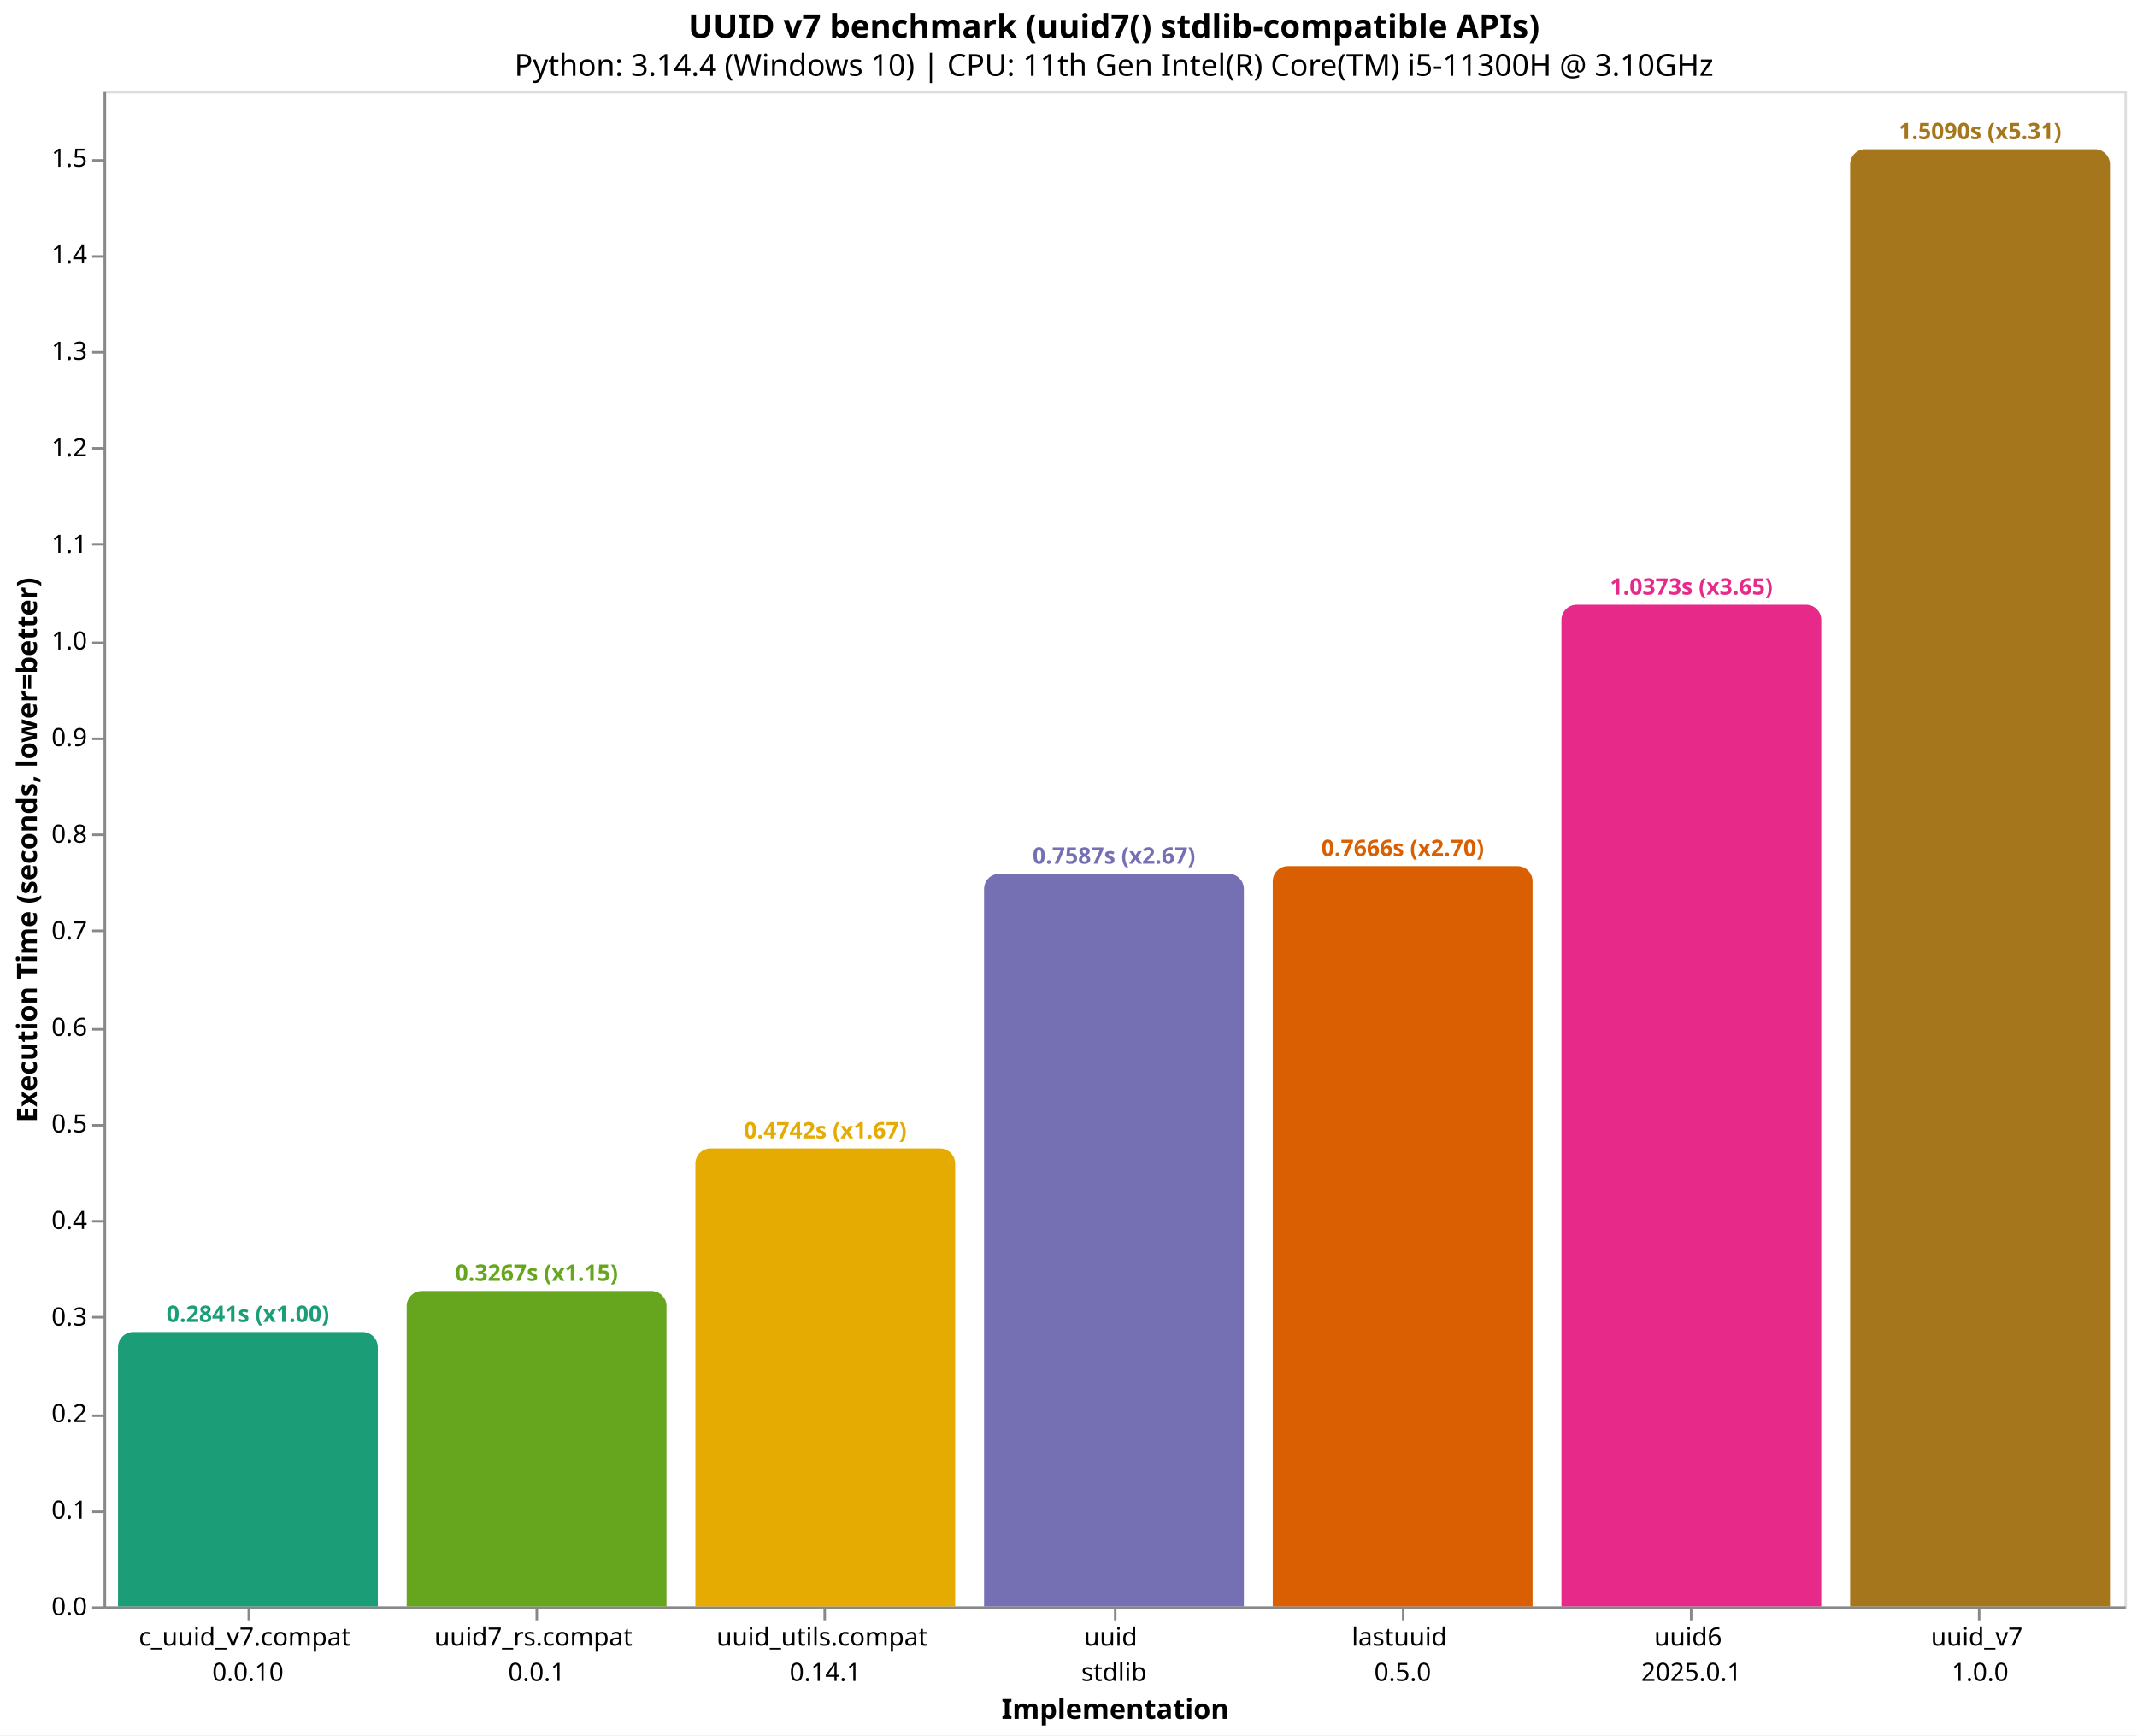
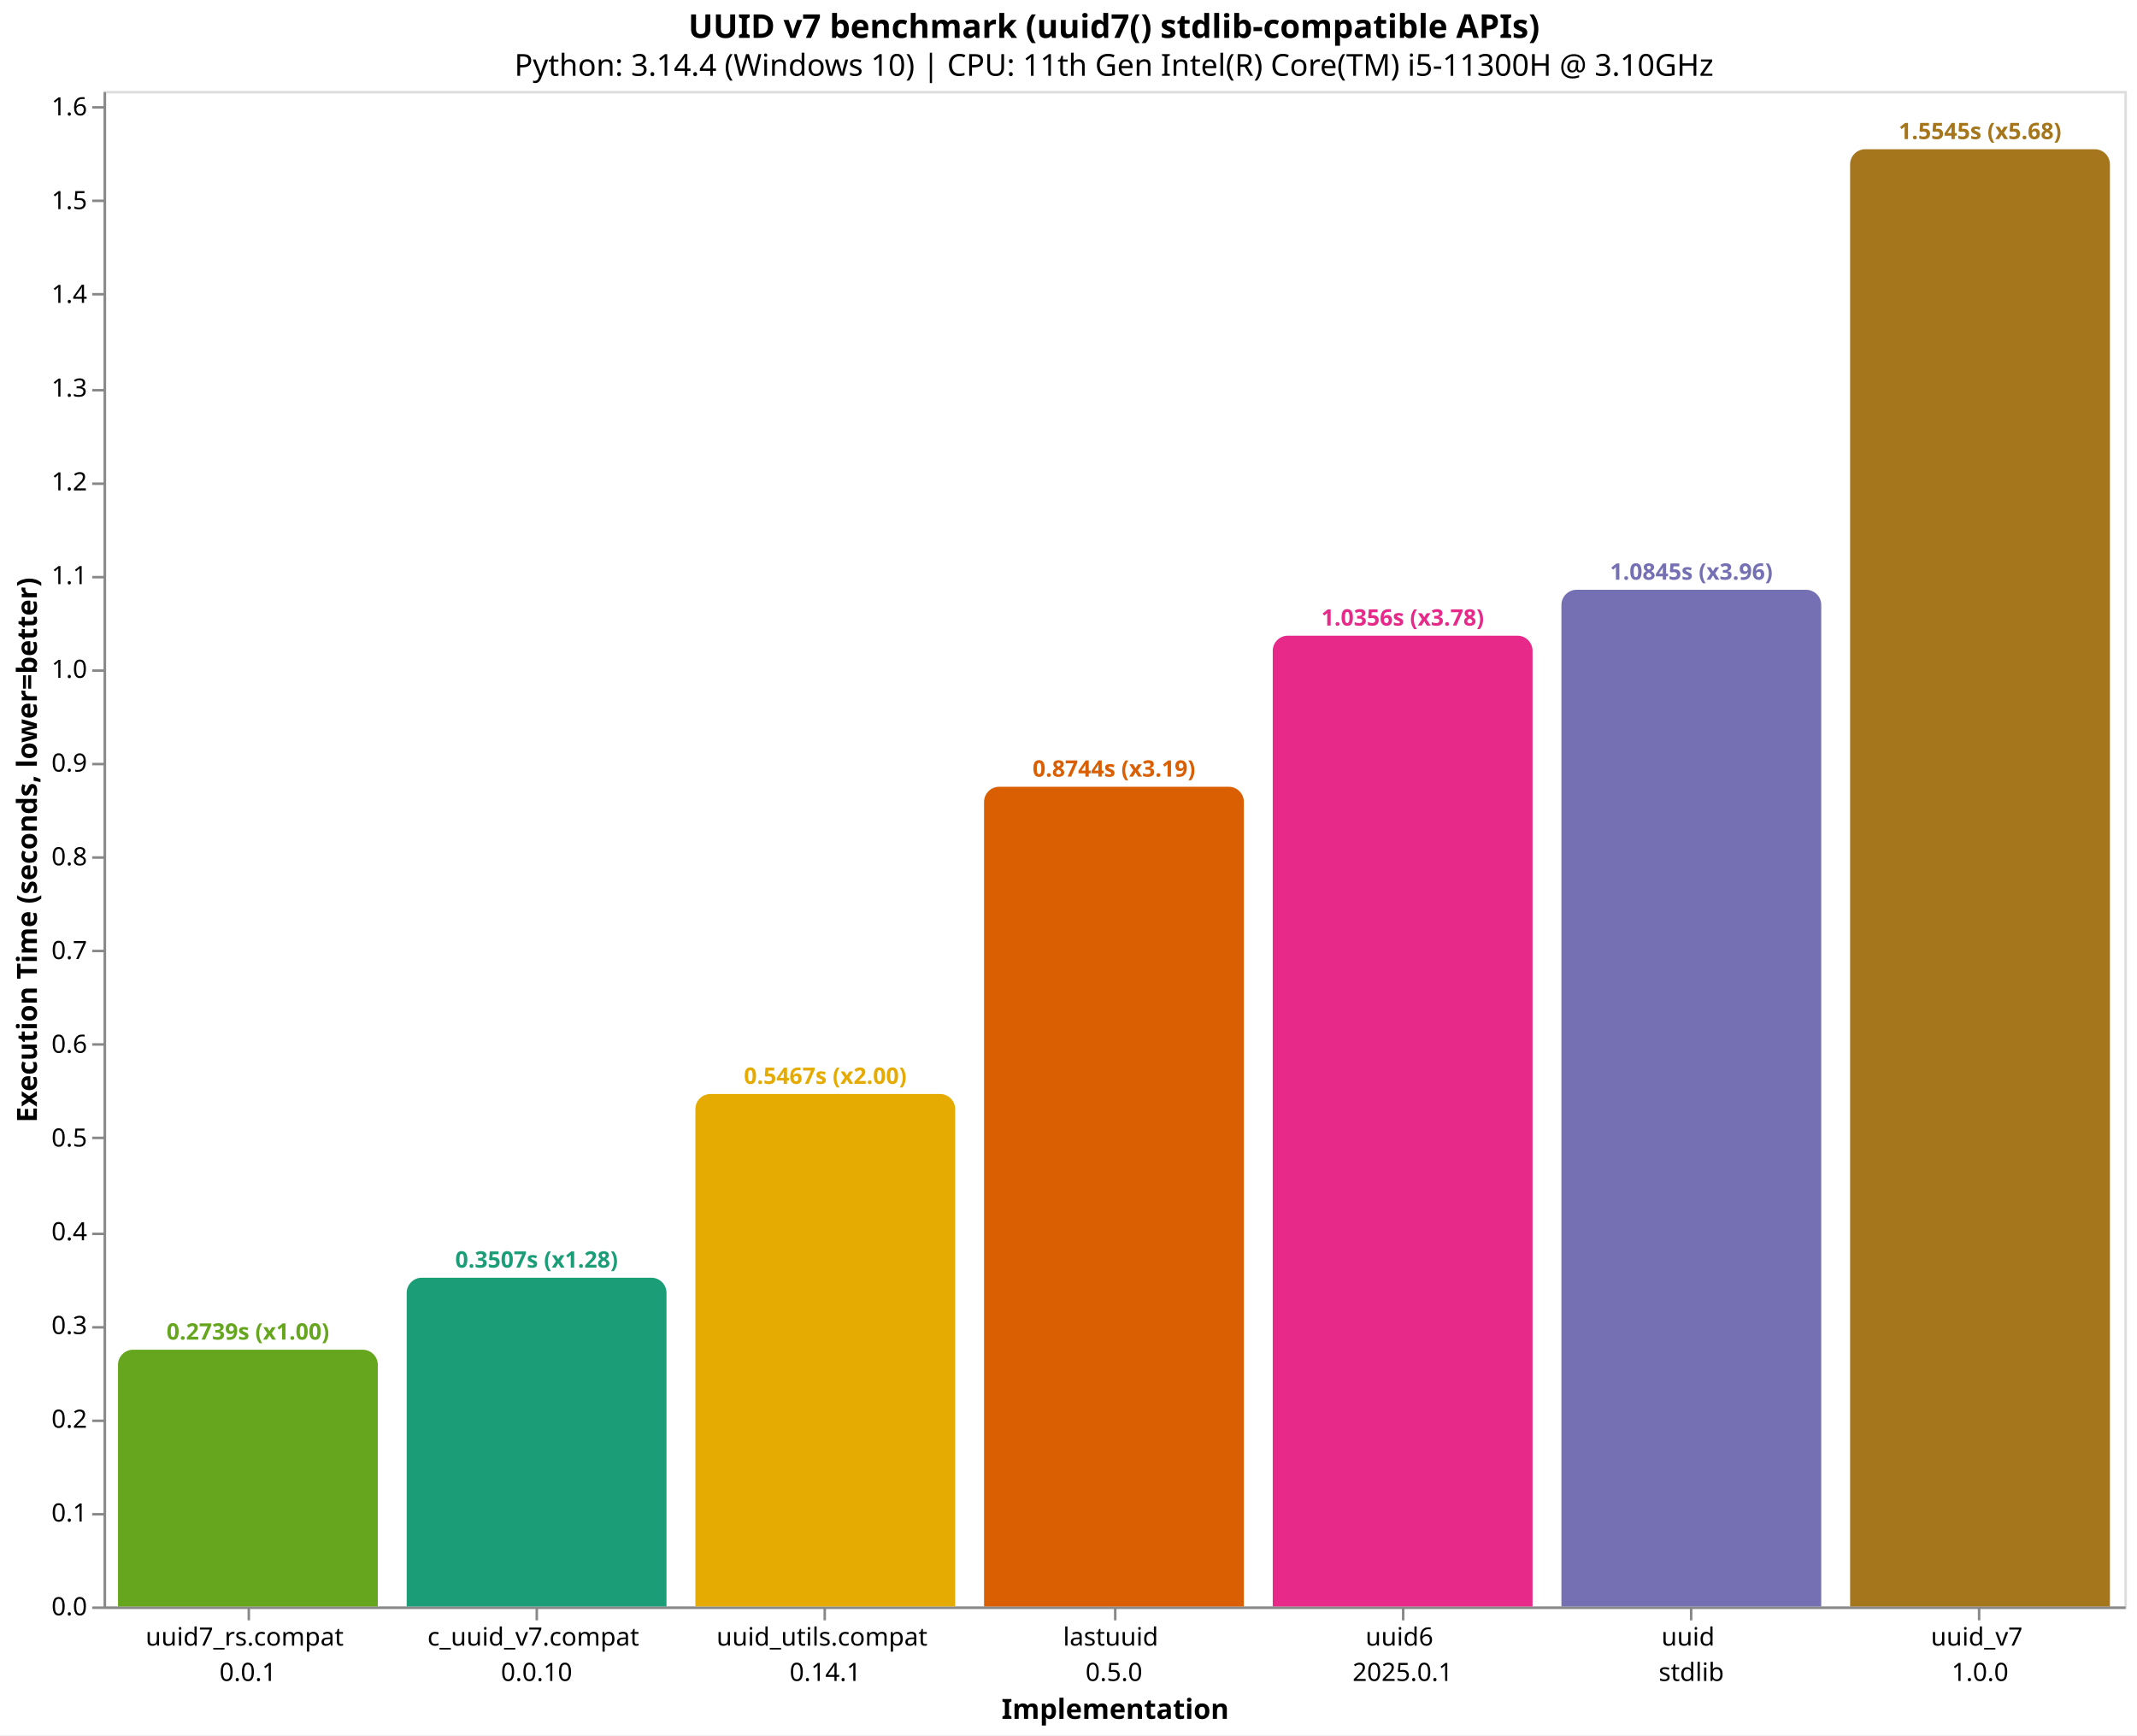
<svg xmlns="http://www.w3.org/2000/svg" version="1.1" class="marks" width="846" height="687" viewBox="0 0 846 687">
  <rect width="846" height="687" fill="white" />
  <g fill="none" stroke-miterlimit="10" transform="translate(41,36)">
    <g class="mark-group role-frame root" role="graphics-object" aria-roledescription="group mark container">
      <g transform="translate(0,0)">
        <path class="background" aria-hidden="true" d="M0.5,0.5h800v600h-800Z" stroke="#ddd" />
        <g>
-           <g class="mark-group role-axis" role="graphics-symbol" aria-roledescription="axis" aria-label="X-axis titled 'Implementation' for a discrete scale with 7 values: c_uuid_v7.compat&#10;0.0.10, uuid7_rs.compat&#10;0.0.1, uuid_utils.compat&#10;0.14.1, uuid&#10;stdlib, lastuuid&#10;0.5.0, uuid6&#10;2025.0.1, uuid_v7&#10;1.0.0">
+           <g class="mark-group role-axis" role="graphics-symbol" aria-roledescription="axis" aria-label="X-axis titled 'Implementation' for a discrete scale with 7 values: uuid7_rs.compat&#10;0.0.1, c_uuid_v7.compat&#10;0.0.10, uuid_utils.compat&#10;0.14.1, lastuuid&#10;0.5.0, uuid6&#10;2025.0.1, uuid&#10;stdlib, uuid_v7&#10;1.0.0">
            <g transform="translate(0.5,600.5)">
              <path class="background" aria-hidden="true" d="M0,0h0v0h0Z" pointer-events="none" />
              <g>
                <g class="mark-rule role-axis-tick" pointer-events="none">
                  <line transform="translate(57,0)" x2="0" y2="5" stroke="#888" stroke-width="1" opacity="1" />
                  <line transform="translate(171,0)" x2="0" y2="5" stroke="#888" stroke-width="1" opacity="1" />
                  <line transform="translate(285,0)" x2="0" y2="5" stroke="#888" stroke-width="1" opacity="1" />
                  <line transform="translate(400,0)" x2="0" y2="5" stroke="#888" stroke-width="1" opacity="1" />
                  <line transform="translate(514,0)" x2="0" y2="5" stroke="#888" stroke-width="1" opacity="1" />
                  <line transform="translate(628,0)" x2="0" y2="5" stroke="#888" stroke-width="1" opacity="1" />
                  <line transform="translate(742,0)" x2="0" y2="5" stroke="#888" stroke-width="1" opacity="1" />
                </g>
                <g class="mark-text role-axis-label" pointer-events="none">
                  <text text-anchor="middle" transform="translate(56.64286,15)" font-family="sans-serif" font-size="10px" fill="#000" opacity="1">
+                     <tspan>uuid7_rs.compat</tspan>
+                     <tspan x="0" dy="14">0.0.1</tspan>
+                   </text>
+                   <text text-anchor="middle" transform="translate(170.9286,15)" font-family="sans-serif" font-size="10px" fill="#000" opacity="1">
                    <tspan>c_uuid_v7.compat</tspan>
                    <tspan x="0" dy="14">0.0.10</tspan>
-                   </text>
-                   <text text-anchor="middle" transform="translate(170.9286,15)" font-family="sans-serif" font-size="10px" fill="#000" opacity="1">
-                     <tspan>uuid7_rs.compat</tspan>
-                     <tspan x="0" dy="14">0.0.1</tspan>
                  </text>
                  <text text-anchor="middle" transform="translate(285.2143,15)" font-family="sans-serif" font-size="10px" fill="#000" opacity="1">
                    <tspan>uuid_utils.compat</tspan>
                    <tspan x="0" dy="14">0.14.1</tspan>
                  </text>
                  <text text-anchor="middle" transform="translate(399.5,15)" font-family="sans-serif" font-size="10px" fill="#000" opacity="1">
+                     <tspan>lastuuid</tspan>
+                     <tspan x="0" dy="14">0.5.0</tspan>
+                   </text>
+                   <text text-anchor="middle" transform="translate(513.7857,15)" font-family="sans-serif" font-size="10px" fill="#000" opacity="1">
+                     <tspan>uuid6</tspan>
+                     <tspan x="0" dy="14">2025.0.1</tspan>
+                   </text>
+                   <text text-anchor="middle" transform="translate(628.0714,15)" font-family="sans-serif" font-size="10px" fill="#000" opacity="1">
                    <tspan>uuid</tspan>
                    <tspan x="0" dy="14">stdlib</tspan>
-                   </text>
-                   <text text-anchor="middle" transform="translate(513.7857,15)" font-family="sans-serif" font-size="10px" fill="#000" opacity="1">
-                     <tspan>lastuuid</tspan>
-                     <tspan x="0" dy="14">0.5.0</tspan>
-                   </text>
-                   <text text-anchor="middle" transform="translate(628.0714,15)" font-family="sans-serif" font-size="10px" fill="#000" opacity="1">
-                     <tspan>uuid6</tspan>
-                     <tspan x="0" dy="14">2025.0.1</tspan>
                  </text>
                  <text text-anchor="middle" transform="translate(742.3571,15)" font-family="sans-serif" font-size="10px" fill="#000" opacity="1">
                    <tspan>uuid_v7</tspan>
                    <tspan x="0" dy="14">1.0.0</tspan>
                  </text>
                </g>
                <g class="mark-rule role-axis-domain" pointer-events="none">
                  <line transform="translate(0,0)" x2="800" y2="0" stroke="#888" stroke-width="1" opacity="1" />
                </g>
                <g class="mark-text role-axis-title" pointer-events="none">
                  <text text-anchor="middle" transform="translate(400,44)" font-family="sans-serif" font-size="11px" font-weight="bold" fill="#000" opacity="1">Implementation</text>
                </g>
              </g>
              <path class="foreground" aria-hidden="true" d="" pointer-events="none" display="none" />
            </g>
          </g>
          <g class="mark-group role-axis" role="graphics-symbol" aria-roledescription="axis" aria-label="Y-axis titled 'Execution Time (seconds, lower=better)' for a linear scale with values from 0.0 to 1.6">
            <g transform="translate(0.5,0.5)">
              <path class="background" aria-hidden="true" d="M0,0h0v0h0Z" pointer-events="none" />
              <g>
                <g class="mark-rule role-axis-tick" pointer-events="none">
                  <line transform="translate(0,600)" x2="-5" y2="0" stroke="#888" stroke-width="1" opacity="1" />
-                   <line transform="translate(0,562)" x2="-5" y2="0" stroke="#888" stroke-width="1" opacity="1" />
-                   <line transform="translate(0,524)" x2="-5" y2="0" stroke="#888" stroke-width="1" opacity="1" />
-                   <line transform="translate(0,485)" x2="-5" y2="0" stroke="#888" stroke-width="1" opacity="1" />
-                   <line transform="translate(0,447)" x2="-5" y2="0" stroke="#888" stroke-width="1" opacity="1" />
-                   <line transform="translate(0,409)" x2="-5" y2="0" stroke="#888" stroke-width="1" opacity="1" />
-                   <line transform="translate(0,371)" x2="-5" y2="0" stroke="#888" stroke-width="1" opacity="1" />
-                   <line transform="translate(0,332)" x2="-5" y2="0" stroke="#888" stroke-width="1" opacity="1" />
-                   <line transform="translate(0,294)" x2="-5" y2="0" stroke="#888" stroke-width="1" opacity="1" />
-                   <line transform="translate(0,256)" x2="-5" y2="0" stroke="#888" stroke-width="1" opacity="1" />
-                   <line transform="translate(0,218)" x2="-5" y2="0" stroke="#888" stroke-width="1" opacity="1" />
-                   <line transform="translate(0,179)" x2="-5" y2="0" stroke="#888" stroke-width="1" opacity="1" />
-                   <line transform="translate(0,141)" x2="-5" y2="0" stroke="#888" stroke-width="1" opacity="1" />
-                   <line transform="translate(0,103)" x2="-5" y2="0" stroke="#888" stroke-width="1" opacity="1" />
-                   <line transform="translate(0,65)" x2="-5" y2="0" stroke="#888" stroke-width="1" opacity="1" />
-                   <line transform="translate(0,27)" x2="-5" y2="0" stroke="#888" stroke-width="1" opacity="1" />
+                   <line transform="translate(0,563)" x2="-5" y2="0" stroke="#888" stroke-width="1" opacity="1" />
+                   <line transform="translate(0,526)" x2="-5" y2="0" stroke="#888" stroke-width="1" opacity="1" />
+                   <line transform="translate(0,489)" x2="-5" y2="0" stroke="#888" stroke-width="1" opacity="1" />
+                   <line transform="translate(0,452)" x2="-5" y2="0" stroke="#888" stroke-width="1" opacity="1" />
+                   <line transform="translate(0,414)" x2="-5" y2="0" stroke="#888" stroke-width="1" opacity="1" />
+                   <line transform="translate(0,377)" x2="-5" y2="0" stroke="#888" stroke-width="1" opacity="1" />
+                   <line transform="translate(0,340)" x2="-5" y2="0" stroke="#888" stroke-width="1" opacity="1" />
+                   <line transform="translate(0,303)" x2="-5" y2="0" stroke="#888" stroke-width="1" opacity="1" />
+                   <line transform="translate(0,266)" x2="-5" y2="0" stroke="#888" stroke-width="1" opacity="1" />
+                   <line transform="translate(0,229)" x2="-5" y2="0" stroke="#888" stroke-width="1" opacity="1" />
+                   <line transform="translate(0,192)" x2="-5" y2="0" stroke="#888" stroke-width="1" opacity="1" />
+                   <line transform="translate(0,155)" x2="-5" y2="0" stroke="#888" stroke-width="1" opacity="1" />
+                   <line transform="translate(0,118)" x2="-5" y2="0" stroke="#888" stroke-width="1" opacity="1" />
+                   <line transform="translate(0,80)" x2="-5" y2="0" stroke="#888" stroke-width="1" opacity="1" />
+                   <line transform="translate(0,43)" x2="-5" y2="0" stroke="#888" stroke-width="1" opacity="1" />
+                   <line transform="translate(0,6)" x2="-5" y2="0" stroke="#888" stroke-width="1" opacity="1" />
                </g>
                <g class="mark-text role-axis-label" pointer-events="none">
                  <text text-anchor="end" transform="translate(-7,603)" font-family="sans-serif" font-size="10px" fill="#000" opacity="1">0.0</text>
-                   <text text-anchor="end" transform="translate(-7,564.7668)" font-family="sans-serif" font-size="10px" fill="#000" opacity="1">0.1</text>
-                   <text text-anchor="end" transform="translate(-7,526.5337)" font-family="sans-serif" font-size="10px" fill="#000" opacity="1">0.2</text>
-                   <text text-anchor="end" transform="translate(-7,488.3005)" font-family="sans-serif" font-size="10px" fill="#000" opacity="1">0.3</text>
-                   <text text-anchor="end" transform="translate(-7,450.0673)" font-family="sans-serif" font-size="10px" fill="#000" opacity="1">0.4</text>
-                   <text text-anchor="end" transform="translate(-7,411.8342)" font-family="sans-serif" font-size="10px" fill="#000" opacity="1">0.5</text>
-                   <text text-anchor="end" transform="translate(-7,373.601)" font-family="sans-serif" font-size="10px" fill="#000" opacity="1">0.6</text>
-                   <text text-anchor="end" transform="translate(-7,335.3678)" font-family="sans-serif" font-size="10px" fill="#000" opacity="1">0.7</text>
-                   <text text-anchor="end" transform="translate(-7,297.1346)" font-family="sans-serif" font-size="10px" fill="#000" opacity="1">0.8</text>
-                   <text text-anchor="end" transform="translate(-7,258.9015)" font-family="sans-serif" font-size="10px" fill="#000" opacity="1">0.9</text>
-                   <text text-anchor="end" transform="translate(-7,220.6683)" font-family="sans-serif" font-size="10px" fill="#000" opacity="1">1.0</text>
-                   <text text-anchor="end" transform="translate(-7,182.4351)" font-family="sans-serif" font-size="10px" fill="#000" opacity="1">1.1</text>
-                   <text text-anchor="end" transform="translate(-7,144.202)" font-family="sans-serif" font-size="10px" fill="#000" opacity="1">1.2</text>
-                   <text text-anchor="end" transform="translate(-7,105.9688)" font-family="sans-serif" font-size="10px" fill="#000" opacity="1">1.3</text>
-                   <text text-anchor="end" transform="translate(-7,67.73563)" font-family="sans-serif" font-size="10px" fill="#000" opacity="1">1.4</text>
-                   <text text-anchor="end" transform="translate(-7,29.50246)" font-family="sans-serif" font-size="10px" fill="#000" opacity="1">1.5</text>
+                   <text text-anchor="end" transform="translate(-7,565.8867)" font-family="sans-serif" font-size="10px" fill="#000" opacity="1">0.1</text>
+                   <text text-anchor="end" transform="translate(-7,528.7735)" font-family="sans-serif" font-size="10px" fill="#000" opacity="1">0.2</text>
+                   <text text-anchor="end" transform="translate(-7,491.6602)" font-family="sans-serif" font-size="10px" fill="#000" opacity="1">0.3</text>
+                   <text text-anchor="end" transform="translate(-7,454.547)" font-family="sans-serif" font-size="10px" fill="#000" opacity="1">0.4</text>
+                   <text text-anchor="end" transform="translate(-7,417.4337)" font-family="sans-serif" font-size="10px" fill="#000" opacity="1">0.5</text>
+                   <text text-anchor="end" transform="translate(-7,380.3205)" font-family="sans-serif" font-size="10px" fill="#000" opacity="1">0.6</text>
+                   <text text-anchor="end" transform="translate(-7,343.2072)" font-family="sans-serif" font-size="10px" fill="#000" opacity="1">0.7</text>
+                   <text text-anchor="end" transform="translate(-7,306.0939)" font-family="sans-serif" font-size="10px" fill="#000" opacity="1">0.8</text>
+                   <text text-anchor="end" transform="translate(-7,268.9807)" font-family="sans-serif" font-size="10px" fill="#000" opacity="1">0.9</text>
+                   <text text-anchor="end" transform="translate(-7,231.8674)" font-family="sans-serif" font-size="10px" fill="#000" opacity="1">1.0</text>
+                   <text text-anchor="end" transform="translate(-7,194.7542)" font-family="sans-serif" font-size="10px" fill="#000" opacity="1">1.1</text>
+                   <text text-anchor="end" transform="translate(-7,157.6409)" font-family="sans-serif" font-size="10px" fill="#000" opacity="1">1.2</text>
+                   <text text-anchor="end" transform="translate(-7,120.5276)" font-family="sans-serif" font-size="10px" fill="#000" opacity="1">1.3</text>
+                   <text text-anchor="end" transform="translate(-7,83.41438)" font-family="sans-serif" font-size="10px" fill="#000" opacity="1">1.4</text>
+                   <text text-anchor="end" transform="translate(-7,46.30113)" font-family="sans-serif" font-size="10px" fill="#000" opacity="1">1.5</text>
+                   <text text-anchor="end" transform="translate(-7,9.187867)" font-family="sans-serif" font-size="10px" fill="#000" opacity="1">1.6</text>
                </g>
                <g class="mark-rule role-axis-domain" pointer-events="none">
                  <line transform="translate(0,600)" x2="0" y2="-600" stroke="#888" stroke-width="1" opacity="1" />
                </g>
                <g class="mark-text role-axis-title" pointer-events="none">
                  <text text-anchor="middle" transform="translate(-24.90137,300) rotate(-90) translate(0,-2)" font-family="sans-serif" font-size="11px" font-weight="bold" fill="#000" opacity="1">Execution Time (seconds, lower=better)</text>
                </g>
              </g>
              <path class="foreground" aria-hidden="true" d="" pointer-events="none" display="none" />
            </g>
          </g>
          <g class="mark-group role-scope" role="graphics-object" aria-roledescription="group mark container">
-             <g transform="translate(5.714286,491.3681)">
-               <path class="background" aria-hidden="true" d="M6,0L96.857,0C100.169,0,102.857,2.689,102.857,6L102.857,108.632C102.857,108.632,102.857,108.632,102.857,108.632L0,108.632C0,108.632,0,108.632,0,108.632L0,6C0,2.689,2.689,0,6,0Z" />
+             <g transform="translate(5.714286,498.3547)">
+               <path class="background" aria-hidden="true" d="M6,0L96.857,0C100.169,0,102.857,2.689,102.857,6L102.857,101.645C102.857,101.645,102.857,101.645,102.857,101.645L0,101.645C0,101.645,0,101.645,0,101.645L0,6C0,2.689,2.689,0,6,0Z" />
              <g clip-path="url(#clip10)">
                <g class="mark-group role-scope" role="graphics-object" aria-roledescription="group mark container">
-                   <g transform="translate(0,-491.3681)">
-                     <path class="background" aria-hidden="true" d="M0,0h102.857v0h-102.857Z" />
-                     <g>
-                       <g class="mark-rect role-mark layer_0_marks" role="graphics-object" aria-roledescription="rect mark container">
-                         <path aria-label="Implementation: c_uuid_v7.compat&#10;0.0.10; Execution Time (seconds, lower=better): 0.28413; implementation: c_uuid_v7.compat; Execution Time (s): 0.2841; Slowdown: 1.00" role="graphics-symbol" aria-roledescription="bar" d="M0,491.368h102.857v108.632h-102.857Z" fill="#1b9e77" />
-                       </g>
-                     </g>
-                     <path class="foreground" aria-hidden="true" d="" display="none" />
-                   </g>
-                 </g>
-               </g>
-               <path class="foreground" aria-hidden="true" d="" display="none" />
-             </g>
-             <g transform="translate(120,475.0979)">
-               <path class="background" aria-hidden="true" d="M6,0L96.857,0C100.169,0,102.857,2.689,102.857,6L102.857,124.902C102.857,124.902,102.857,124.902,102.857,124.902L0,124.902C0,124.902,0,124.902,0,124.902L0,6C0,2.689,2.689,0,6,0Z" />
+                   <g transform="translate(0,-498.3547)">
+                     <path class="background" aria-hidden="true" d="M0,0h102.857v0h-102.857Z" />
+                     <g>
+                       <g class="mark-rect role-mark layer_0_marks" role="graphics-object" aria-roledescription="rect mark container">
+                         <path aria-label="Implementation: uuid7_rs.compat&#10;0.0.1; Execution Time (seconds, lower=better): 0.273878599997; implementation: uuid7_rs.compat; Execution Time (s): 0.2739; Slowdown: 1.00" role="graphics-symbol" aria-roledescription="bar" d="M0,498.355h102.857v101.645h-102.857Z" fill="#66a61e" />
+                       </g>
+                     </g>
+                     <path class="foreground" aria-hidden="true" d="" display="none" />
+                   </g>
+                 </g>
+               </g>
+               <path class="foreground" aria-hidden="true" d="" display="none" />
+             </g>
+             <g transform="translate(120,469.8535)">
+               <path class="background" aria-hidden="true" d="M6,0L96.857,0C100.169,0,102.857,2.689,102.857,6L102.857,130.147C102.857,130.147,102.857,130.147,102.857,130.147L0,130.147C0,130.147,0,130.147,0,130.147L0,6C0,2.689,2.689,0,6,0Z" />
              <g clip-path="url(#clip11)">
                <g class="mark-group role-scope" role="graphics-object" aria-roledescription="group mark container">
-                   <g transform="translate(0,-475.0979)">
-                     <path class="background" aria-hidden="true" d="M0,0h102.857v0h-102.857Z" />
-                     <g>
-                       <g class="mark-rect role-mark layer_0_marks" role="graphics-object" aria-roledescription="rect mark container">
-                         <path aria-label="Implementation: uuid7_rs.compat&#10;0.0.1; Execution Time (seconds, lower=better): 0.326685100001; implementation: uuid7_rs.compat; Execution Time (s): 0.3267; Slowdown: 1.15" role="graphics-symbol" aria-roledescription="bar" d="M0,475.098h102.857v124.902h-102.857Z" fill="#66a61e" />
-                       </g>
-                     </g>
-                     <path class="foreground" aria-hidden="true" d="" display="none" />
-                   </g>
-                 </g>
-               </g>
-               <path class="foreground" aria-hidden="true" d="" display="none" />
-             </g>
-             <g transform="translate(234.2857,418.6827)">
-               <path class="background" aria-hidden="true" d="M6,0L96.857,0C100.169,0,102.857,2.689,102.857,6L102.857,181.317C102.857,181.317,102.857,181.317,102.857,181.317L0,181.317C0,181.317,0,181.317,0,181.317L0,6C0,2.689,2.689,0,6,0Z" />
+                   <g transform="translate(0,-469.8535)">
+                     <path class="background" aria-hidden="true" d="M0,0h102.857v0h-102.857Z" />
+                     <g>
+                       <g class="mark-rect role-mark layer_0_marks" role="graphics-object" aria-roledescription="rect mark container">
+                         <path aria-label="Implementation: c_uuid_v7.compat&#10;0.0.10; Execution Time (seconds, lower=better): 0.3506739; implementation: c_uuid_v7.compat; Execution Time (s): 0.3507; Slowdown: 1.28" role="graphics-symbol" aria-roledescription="bar" d="M0,469.853h102.857v130.147h-102.857Z" fill="#1b9e77" />
+                       </g>
+                     </g>
+                     <path class="foreground" aria-hidden="true" d="" display="none" />
+                   </g>
+                 </g>
+               </g>
+               <path class="foreground" aria-hidden="true" d="" display="none" />
+             </g>
+             <g transform="translate(234.2857,397.1096)">
+               <path class="background" aria-hidden="true" d="M6,0L96.857,0C100.169,0,102.857,2.689,102.857,6L102.857,202.89C102.857,202.89,102.857,202.89,102.857,202.89L0,202.89C0,202.89,0,202.89,0,202.89L0,6C0,2.689,2.689,0,6,0Z" />
              <g clip-path="url(#clip12)">
                <g class="mark-group role-scope" role="graphics-object" aria-roledescription="group mark container">
-                   <g transform="translate(0,-418.6827)">
-                     <path class="background" aria-hidden="true" d="M0,0h102.857v0h-102.857Z" />
-                     <g>
-                       <g class="mark-rect role-mark layer_0_marks" role="graphics-object" aria-roledescription="rect mark container">
-                         <path aria-label="Implementation: uuid_utils.compat&#10;0.14.1; Execution Time (seconds, lower=better): 0.474240899999; implementation: uuid_utils.compat; Execution Time (s): 0.4742; Slowdown: 1.67" role="graphics-symbol" aria-roledescription="bar" d="M0,418.683h102.857v181.317h-102.857Z" fill="#e6ab02" />
-                       </g>
-                     </g>
-                     <path class="foreground" aria-hidden="true" d="" display="none" />
-                   </g>
-                 </g>
-               </g>
-               <path class="foreground" aria-hidden="true" d="" display="none" />
-             </g>
-             <g transform="translate(348.5714,309.935)">
-               <path class="background" aria-hidden="true" d="M6,0L96.857,0C100.169,0,102.857,2.689,102.857,6L102.857,290.065C102.857,290.065,102.857,290.065,102.857,290.065L0,290.065C0,290.065,0,290.065,0,290.065L0,6C0,2.689,2.689,0,6,0Z" />
+                   <g transform="translate(0,-397.1096)">
+                     <path class="background" aria-hidden="true" d="M0,0h102.857v0h-102.857Z" />
+                     <g>
+                       <g class="mark-rect role-mark layer_0_marks" role="graphics-object" aria-roledescription="rect mark container">
+                         <path aria-label="Implementation: uuid_utils.compat&#10;0.14.1; Execution Time (seconds, lower=better): 0.546678999999; implementation: uuid_utils.compat; Execution Time (s): 0.5467; Slowdown: 2.00" role="graphics-symbol" aria-roledescription="bar" d="M0,397.11h102.857v202.89h-102.857Z" fill="#e6ab02" />
+                       </g>
+                     </g>
+                     <path class="foreground" aria-hidden="true" d="" display="none" />
+                   </g>
+                 </g>
+               </g>
+               <path class="foreground" aria-hidden="true" d="" display="none" />
+             </g>
+             <g transform="translate(348.5714,275.4818)">
+               <path class="background" aria-hidden="true" d="M6,0L96.857,0C100.169,0,102.857,2.689,102.857,6L102.857,324.518C102.857,324.518,102.857,324.518,102.857,324.518L0,324.518C0,324.518,0,324.518,0,324.518L0,6C0,2.689,2.689,0,6,0Z" />
              <g clip-path="url(#clip13)">
                <g class="mark-group role-scope" role="graphics-object" aria-roledescription="group mark container">
-                   <g transform="translate(0,-309.935)">
-                     <path class="background" aria-hidden="true" d="M0,0h102.857v0h-102.857Z" />
-                     <g>
-                       <g class="mark-rect role-mark layer_0_marks" role="graphics-object" aria-roledescription="rect mark container">
-                         <path aria-label="Implementation: uuid&#10;stdlib; Execution Time (seconds, lower=better): 0.758673700002; implementation: uuid; Execution Time (s): 0.7587; Slowdown: 2.67" role="graphics-symbol" aria-roledescription="bar" d="M0,309.935h102.857v290.065h-102.857Z" fill="#7570b3" />
-                       </g>
-                     </g>
-                     <path class="foreground" aria-hidden="true" d="" display="none" />
-                   </g>
-                 </g>
-               </g>
-               <path class="foreground" aria-hidden="true" d="" display="none" />
-             </g>
-             <g transform="translate(462.8571,306.9208)">
-               <path class="background" aria-hidden="true" d="M6,0L96.857,0C100.169,0,102.857,2.689,102.857,6L102.857,293.079C102.857,293.079,102.857,293.079,102.857,293.079L0,293.079C0,293.079,0,293.079,0,293.079L0,6C0,2.689,2.689,0,6,0Z" />
+                   <g transform="translate(0,-275.4818)">
+                     <path class="background" aria-hidden="true" d="M0,0h102.857v0h-102.857Z" />
+                     <g>
+                       <g class="mark-rect role-mark layer_0_marks" role="graphics-object" aria-roledescription="rect mark container">
+                         <path aria-label="Implementation: lastuuid&#10;0.5.0; Execution Time (seconds, lower=better): 0.874399700002; implementation: lastuuid; Execution Time (s): 0.8744; Slowdown: 3.19" role="graphics-symbol" aria-roledescription="bar" d="M0,275.482h102.857v324.518h-102.857Z" fill="#d95f02" />
+                       </g>
+                     </g>
+                     <path class="foreground" aria-hidden="true" d="" display="none" />
+                   </g>
+                 </g>
+               </g>
+               <path class="foreground" aria-hidden="true" d="" display="none" />
+             </g>
+             <g transform="translate(462.8571,215.6688)">
+               <path class="background" aria-hidden="true" d="M6,0L96.857,0C100.169,0,102.857,2.689,102.857,6L102.857,384.331C102.857,384.331,102.857,384.331,102.857,384.331L0,384.331C0,384.331,0,384.331,0,384.331L0,6C0,2.689,2.689,0,6,0Z" />
              <g clip-path="url(#clip14)">
                <g class="mark-group role-scope" role="graphics-object" aria-roledescription="group mark container">
-                   <g transform="translate(0,-306.9208)">
-                     <path class="background" aria-hidden="true" d="M0,0h102.857v0h-102.857Z" />
-                     <g>
-                       <g class="mark-rect role-mark layer_0_marks" role="graphics-object" aria-roledescription="rect mark container">
-                         <path aria-label="Implementation: lastuuid&#10;0.5.0; Execution Time (seconds, lower=better): 0.766557399998; implementation: lastuuid; Execution Time (s): 0.7666; Slowdown: 2.70" role="graphics-symbol" aria-roledescription="bar" d="M0,306.921h102.857v293.079h-102.857Z" fill="#d95f02" />
-                       </g>
-                     </g>
-                     <path class="foreground" aria-hidden="true" d="" display="none" />
-                   </g>
-                 </g>
-               </g>
-               <path class="foreground" aria-hidden="true" d="" display="none" />
-             </g>
-             <g transform="translate(577.1429,203.4086)">
-               <path class="background" aria-hidden="true" d="M6,0L96.857,0C100.169,0,102.857,2.689,102.857,6L102.857,396.591C102.857,396.591,102.857,396.591,102.857,396.591L0,396.591C0,396.591,0,396.591,0,396.591L0,6C0,2.689,2.689,0,6,0Z" />
+                   <g transform="translate(0,-215.6688)">
+                     <path class="background" aria-hidden="true" d="M0,0h102.857v0h-102.857Z" />
+                     <g>
+                       <g class="mark-rect role-mark layer_0_marks" role="graphics-object" aria-roledescription="rect mark container">
+                         <path aria-label="Implementation: uuid6&#10;2025.0.1; Execution Time (seconds, lower=better): 1.0355631; implementation: uuid6; Execution Time (s): 1.0356; Slowdown: 3.78" role="graphics-symbol" aria-roledescription="bar" d="M0,215.669h102.857v384.331h-102.857Z" fill="#e7298a" />
+                       </g>
+                     </g>
+                     <path class="foreground" aria-hidden="true" d="" display="none" />
+                   </g>
+                 </g>
+               </g>
+               <path class="foreground" aria-hidden="true" d="" display="none" />
+             </g>
+             <g transform="translate(577.1429,197.4994)">
+               <path class="background" aria-hidden="true" d="M6,0L96.857,0C100.169,0,102.857,2.689,102.857,6L102.857,402.501C102.857,402.501,102.857,402.501,102.857,402.501L0,402.501C0,402.501,0,402.501,0,402.501L0,6C0,2.689,2.689,0,6,0Z" />
              <g clip-path="url(#clip15)">
                <g class="mark-group role-scope" role="graphics-object" aria-roledescription="group mark container">
-                   <g transform="translate(0,-203.4086)">
-                     <path class="background" aria-hidden="true" d="M0,0h102.857v0h-102.857Z" />
-                     <g>
-                       <g class="mark-rect role-mark layer_0_marks" role="graphics-object" aria-roledescription="rect mark container">
-                         <path aria-label="Implementation: uuid6&#10;2025.0.1; Execution Time (seconds, lower=better): 1.0372967; implementation: uuid6; Execution Time (s): 1.0373; Slowdown: 3.65" role="graphics-symbol" aria-roledescription="bar" d="M0,203.409h102.857v396.591h-102.857Z" fill="#e7298a" />
+                   <g transform="translate(0,-197.4994)">
+                     <path class="background" aria-hidden="true" d="M0,0h102.857v0h-102.857Z" />
+                     <g>
+                       <g class="mark-rect role-mark layer_0_marks" role="graphics-object" aria-roledescription="rect mark container">
+                         <path aria-label="Implementation: uuid&#10;stdlib; Execution Time (seconds, lower=better): 1.0845196; implementation: uuid; Execution Time (s): 1.0845; Slowdown: 3.96" role="graphics-symbol" aria-roledescription="bar" d="M0,197.499h102.857v402.501h-102.857Z" fill="#7570b3" />
                      </g>
                    </g>
                    <path class="foreground" aria-hidden="true" d="" display="none" />
                  </g>
                </g>
              </g>
              <path class="foreground" aria-hidden="true" d="" display="none" />
            </g>
            <g transform="translate(691.4286,23.07692)">
              <path class="background" aria-hidden="true" d="M6,0L96.857,0C100.169,0,102.857,2.689,102.857,6L102.857,576.923C102.857,576.923,102.857,576.923,102.857,576.923L0,576.923C0,576.923,0,576.923,0,576.923L0,6C0,2.689,2.689,0,6,0Z" />
              <g clip-path="url(#clip16)">
                <g class="mark-group role-scope" role="graphics-object" aria-roledescription="group mark container">
                  <g transform="translate(0,-23.07692)">
                    <path class="background" aria-hidden="true" d="M0,0h102.857v0h-102.857Z" />
                    <g>
                      <g class="mark-rect role-mark layer_0_marks" role="graphics-object" aria-roledescription="rect mark container">
-                         <path aria-label="Implementation: uuid_v7&#10;1.0.0; Execution Time (seconds, lower=better): 1.5089596; implementation: uuid_v7; Execution Time (s): 1.5090; Slowdown: 5.31" role="graphics-symbol" aria-roledescription="bar" d="M0,23.077h102.857v576.923h-102.857Z" fill="#a6761d" />
+                         <path aria-label="Implementation: uuid_v7&#10;1.0.0; Execution Time (seconds, lower=better): 1.5544932; implementation: uuid_v7; Execution Time (s): 1.5545; Slowdown: 5.68" role="graphics-symbol" aria-roledescription="bar" d="M0,23.077h102.857v576.923h-102.857Z" fill="#a6761d" />
                      </g>
                    </g>
                    <path class="foreground" aria-hidden="true" d="" display="none" />
                  </g>
                </g>
              </g>
              <path class="foreground" aria-hidden="true" d="" display="none" />
            </g>
          </g>
          <g class="mark-text role-mark layer_1_marks" role="graphics-object" aria-roledescription="text mark container">
-             <text aria-label="Implementation: c_uuid_v7.compat&#10;0.0.10; Execution Time (seconds, lower=better): 0.28413; implementation: c_uuid_v7.compat; label: 0.2841s (x1.00); Execution Time (s): 0.2841; Slowdown: 1.00" role="graphics-symbol" aria-roledescription="text mark" text-anchor="middle" transform="translate(57.14286,487.3681)" font-family="sans-serif" font-size="9px" font-weight="bold" fill="#1b9e77">0.2841s (x1.00)</text>
-             <text aria-label="Implementation: uuid7_rs.compat&#10;0.0.1; Execution Time (seconds, lower=better): 0.326685100001; implementation: uuid7_rs.compat; label: 0.3267s (x1.15); Execution Time (s): 0.3267; Slowdown: 1.15" role="graphics-symbol" aria-roledescription="text mark" text-anchor="middle" transform="translate(171.4286,471.0979)" font-family="sans-serif" font-size="9px" font-weight="bold" fill="#66a61e">0.3267s (x1.15)</text>
-             <text aria-label="Implementation: uuid_utils.compat&#10;0.14.1; Execution Time (seconds, lower=better): 0.474240899999; implementation: uuid_utils.compat; label: 0.4742s (x1.67); Execution Time (s): 0.4742; Slowdown: 1.67" role="graphics-symbol" aria-roledescription="text mark" text-anchor="middle" transform="translate(285.7143,414.6827)" font-family="sans-serif" font-size="9px" font-weight="bold" fill="#e6ab02">0.4742s (x1.67)</text>
-             <text aria-label="Implementation: uuid&#10;stdlib; Execution Time (seconds, lower=better): 0.758673700002; implementation: uuid; label: 0.7587s (x2.67); Execution Time (s): 0.7587; Slowdown: 2.67" role="graphics-symbol" aria-roledescription="text mark" text-anchor="middle" transform="translate(400,305.935)" font-family="sans-serif" font-size="9px" font-weight="bold" fill="#7570b3">0.7587s (x2.67)</text>
-             <text aria-label="Implementation: lastuuid&#10;0.5.0; Execution Time (seconds, lower=better): 0.766557399998; implementation: lastuuid; label: 0.7666s (x2.70); Execution Time (s): 0.7666; Slowdown: 2.70" role="graphics-symbol" aria-roledescription="text mark" text-anchor="middle" transform="translate(514.2857,302.9208)" font-family="sans-serif" font-size="9px" font-weight="bold" fill="#d95f02">0.7666s (x2.70)</text>
-             <text aria-label="Implementation: uuid6&#10;2025.0.1; Execution Time (seconds, lower=better): 1.0372967; implementation: uuid6; label: 1.0373s (x3.65); Execution Time (s): 1.0373; Slowdown: 3.65" role="graphics-symbol" aria-roledescription="text mark" text-anchor="middle" transform="translate(628.5714,199.4086)" font-family="sans-serif" font-size="9px" font-weight="bold" fill="#e7298a">1.0373s (x3.65)</text>
-             <text aria-label="Implementation: uuid_v7&#10;1.0.0; Execution Time (seconds, lower=better): 1.5089596; implementation: uuid_v7; label: 1.5090s (x5.31); Execution Time (s): 1.5090; Slowdown: 5.31" role="graphics-symbol" aria-roledescription="text mark" text-anchor="middle" transform="translate(742.8571,19.07692)" font-family="sans-serif" font-size="9px" font-weight="bold" fill="#a6761d">1.5090s (x5.31)</text>
+             <text aria-label="Implementation: uuid7_rs.compat&#10;0.0.1; Execution Time (seconds, lower=better): 0.273878599997; implementation: uuid7_rs.compat; label: 0.2739s (x1.00); Execution Time (s): 0.2739; Slowdown: 1.00" role="graphics-symbol" aria-roledescription="text mark" text-anchor="middle" transform="translate(57.14286,494.3547)" font-family="sans-serif" font-size="9px" font-weight="bold" fill="#66a61e">0.2739s (x1.00)</text>
+             <text aria-label="Implementation: c_uuid_v7.compat&#10;0.0.10; Execution Time (seconds, lower=better): 0.3506739; implementation: c_uuid_v7.compat; label: 0.3507s (x1.28); Execution Time (s): 0.3507; Slowdown: 1.28" role="graphics-symbol" aria-roledescription="text mark" text-anchor="middle" transform="translate(171.4286,465.8535)" font-family="sans-serif" font-size="9px" font-weight="bold" fill="#1b9e77">0.3507s (x1.28)</text>
+             <text aria-label="Implementation: uuid_utils.compat&#10;0.14.1; Execution Time (seconds, lower=better): 0.546678999999; implementation: uuid_utils.compat; label: 0.5467s (x2.00); Execution Time (s): 0.5467; Slowdown: 2.00" role="graphics-symbol" aria-roledescription="text mark" text-anchor="middle" transform="translate(285.7143,393.1096)" font-family="sans-serif" font-size="9px" font-weight="bold" fill="#e6ab02">0.5467s (x2.00)</text>
+             <text aria-label="Implementation: lastuuid&#10;0.5.0; Execution Time (seconds, lower=better): 0.874399700002; implementation: lastuuid; label: 0.8744s (x3.19); Execution Time (s): 0.8744; Slowdown: 3.19" role="graphics-symbol" aria-roledescription="text mark" text-anchor="middle" transform="translate(400,271.4818)" font-family="sans-serif" font-size="9px" font-weight="bold" fill="#d95f02">0.8744s (x3.19)</text>
+             <text aria-label="Implementation: uuid6&#10;2025.0.1; Execution Time (seconds, lower=better): 1.0355631; implementation: uuid6; label: 1.0356s (x3.78); Execution Time (s): 1.0356; Slowdown: 3.78" role="graphics-symbol" aria-roledescription="text mark" text-anchor="middle" transform="translate(514.2857,211.6688)" font-family="sans-serif" font-size="9px" font-weight="bold" fill="#e7298a">1.0356s (x3.78)</text>
+             <text aria-label="Implementation: uuid&#10;stdlib; Execution Time (seconds, lower=better): 1.0845196; implementation: uuid; label: 1.0845s (x3.96); Execution Time (s): 1.0845; Slowdown: 3.96" role="graphics-symbol" aria-roledescription="text mark" text-anchor="middle" transform="translate(628.5714,193.4994)" font-family="sans-serif" font-size="9px" font-weight="bold" fill="#7570b3">1.0845s (x3.96)</text>
+             <text aria-label="Implementation: uuid_v7&#10;1.0.0; Execution Time (seconds, lower=better): 1.5544932; implementation: uuid_v7; label: 1.5545s (x5.68); Execution Time (s): 1.5545; Slowdown: 5.68" role="graphics-symbol" aria-roledescription="text mark" text-anchor="middle" transform="translate(742.8571,19.07692)" font-family="sans-serif" font-size="9px" font-weight="bold" fill="#a6761d">1.5545s (x5.68)</text>
          </g>
          <g class="mark-group role-title">
            <g transform="translate(400,-31)">
              <path class="background" aria-hidden="true" d="M0,0h0v0h0Z" pointer-events="none" />
              <g>
                <g class="mark-text role-title-text" role="graphics-symbol" aria-roledescription="title" aria-label="Title text 'UUID v7 benchmark (uuid7() stdlib-compatible APIs)'" pointer-events="none">
                  <text text-anchor="middle" transform="translate(0,10)" font-family="sans-serif" font-size="13px" font-weight="bold" fill="#000" opacity="1">UUID v7 benchmark (uuid7() stdlib-compatible APIs)</text>
                </g>
                <g class="mark-text role-title-subtitle" role="graphics-symbol" aria-roledescription="subtitle" aria-label="Subtitle text 'Python: 3.14.4 (Windows 10) | CPU: 11th Gen Intel(R) Core(TM) i5-11300H @ 3.10GHz'" pointer-events="none">
                  <text text-anchor="middle" transform="translate(0,25)" font-family="sans-serif" font-size="12px" fill="#000" opacity="1">Python: 3.14.4 (Windows 10) | CPU: 11th Gen Intel(R) Core(TM) i5-11300H @ 3.10GHz</text>
                </g>
              </g>
              <path class="foreground" aria-hidden="true" d="" pointer-events="none" display="none" />
            </g>
          </g>
        </g>
        <path class="foreground" aria-hidden="true" d="" display="none" />
      </g>
    </g>
  </g>
  <defs>
    <clipPath id="clip10">
-       <path d="M6,0L96.857,0C100.169,0,102.857,2.689,102.857,6L102.857,108.632C102.857,108.632,102.857,108.632,102.857,108.632L0,108.632C0,108.632,0,108.632,0,108.632L0,6C0,2.689,2.689,0,6,0Z" />
+       <path d="M6,0L96.857,0C100.169,0,102.857,2.689,102.857,6L102.857,101.645C102.857,101.645,102.857,101.645,102.857,101.645L0,101.645C0,101.645,0,101.645,0,101.645L0,6C0,2.689,2.689,0,6,0Z" />
    </clipPath>
    <clipPath id="clip11">
-       <path d="M6,0L96.857,0C100.169,0,102.857,2.689,102.857,6L102.857,124.902C102.857,124.902,102.857,124.902,102.857,124.902L0,124.902C0,124.902,0,124.902,0,124.902L0,6C0,2.689,2.689,0,6,0Z" />
+       <path d="M6,0L96.857,0C100.169,0,102.857,2.689,102.857,6L102.857,130.147C102.857,130.147,102.857,130.147,102.857,130.147L0,130.147C0,130.147,0,130.147,0,130.147L0,6C0,2.689,2.689,0,6,0Z" />
    </clipPath>
    <clipPath id="clip12">
-       <path d="M6,0L96.857,0C100.169,0,102.857,2.689,102.857,6L102.857,181.317C102.857,181.317,102.857,181.317,102.857,181.317L0,181.317C0,181.317,0,181.317,0,181.317L0,6C0,2.689,2.689,0,6,0Z" />
+       <path d="M6,0L96.857,0C100.169,0,102.857,2.689,102.857,6L102.857,202.89C102.857,202.89,102.857,202.89,102.857,202.89L0,202.89C0,202.89,0,202.89,0,202.89L0,6C0,2.689,2.689,0,6,0Z" />
    </clipPath>
    <clipPath id="clip13">
-       <path d="M6,0L96.857,0C100.169,0,102.857,2.689,102.857,6L102.857,290.065C102.857,290.065,102.857,290.065,102.857,290.065L0,290.065C0,290.065,0,290.065,0,290.065L0,6C0,2.689,2.689,0,6,0Z" />
+       <path d="M6,0L96.857,0C100.169,0,102.857,2.689,102.857,6L102.857,324.518C102.857,324.518,102.857,324.518,102.857,324.518L0,324.518C0,324.518,0,324.518,0,324.518L0,6C0,2.689,2.689,0,6,0Z" />
    </clipPath>
    <clipPath id="clip14">
-       <path d="M6,0L96.857,0C100.169,0,102.857,2.689,102.857,6L102.857,293.079C102.857,293.079,102.857,293.079,102.857,293.079L0,293.079C0,293.079,0,293.079,0,293.079L0,6C0,2.689,2.689,0,6,0Z" />
+       <path d="M6,0L96.857,0C100.169,0,102.857,2.689,102.857,6L102.857,384.331C102.857,384.331,102.857,384.331,102.857,384.331L0,384.331C0,384.331,0,384.331,0,384.331L0,6C0,2.689,2.689,0,6,0Z" />
    </clipPath>
    <clipPath id="clip15">
-       <path d="M6,0L96.857,0C100.169,0,102.857,2.689,102.857,6L102.857,396.591C102.857,396.591,102.857,396.591,102.857,396.591L0,396.591C0,396.591,0,396.591,0,396.591L0,6C0,2.689,2.689,0,6,0Z" />
+       <path d="M6,0L96.857,0C100.169,0,102.857,2.689,102.857,6L102.857,402.501C102.857,402.501,102.857,402.501,102.857,402.501L0,402.501C0,402.501,0,402.501,0,402.501L0,6C0,2.689,2.689,0,6,0Z" />
    </clipPath>
    <clipPath id="clip16">
      <path d="M6,0L96.857,0C100.169,0,102.857,2.689,102.857,6L102.857,576.923C102.857,576.923,102.857,576.923,102.857,576.923L0,576.923C0,576.923,0,576.923,0,576.923L0,6C0,2.689,2.689,0,6,0Z" />
    </clipPath>
  </defs>
</svg>
